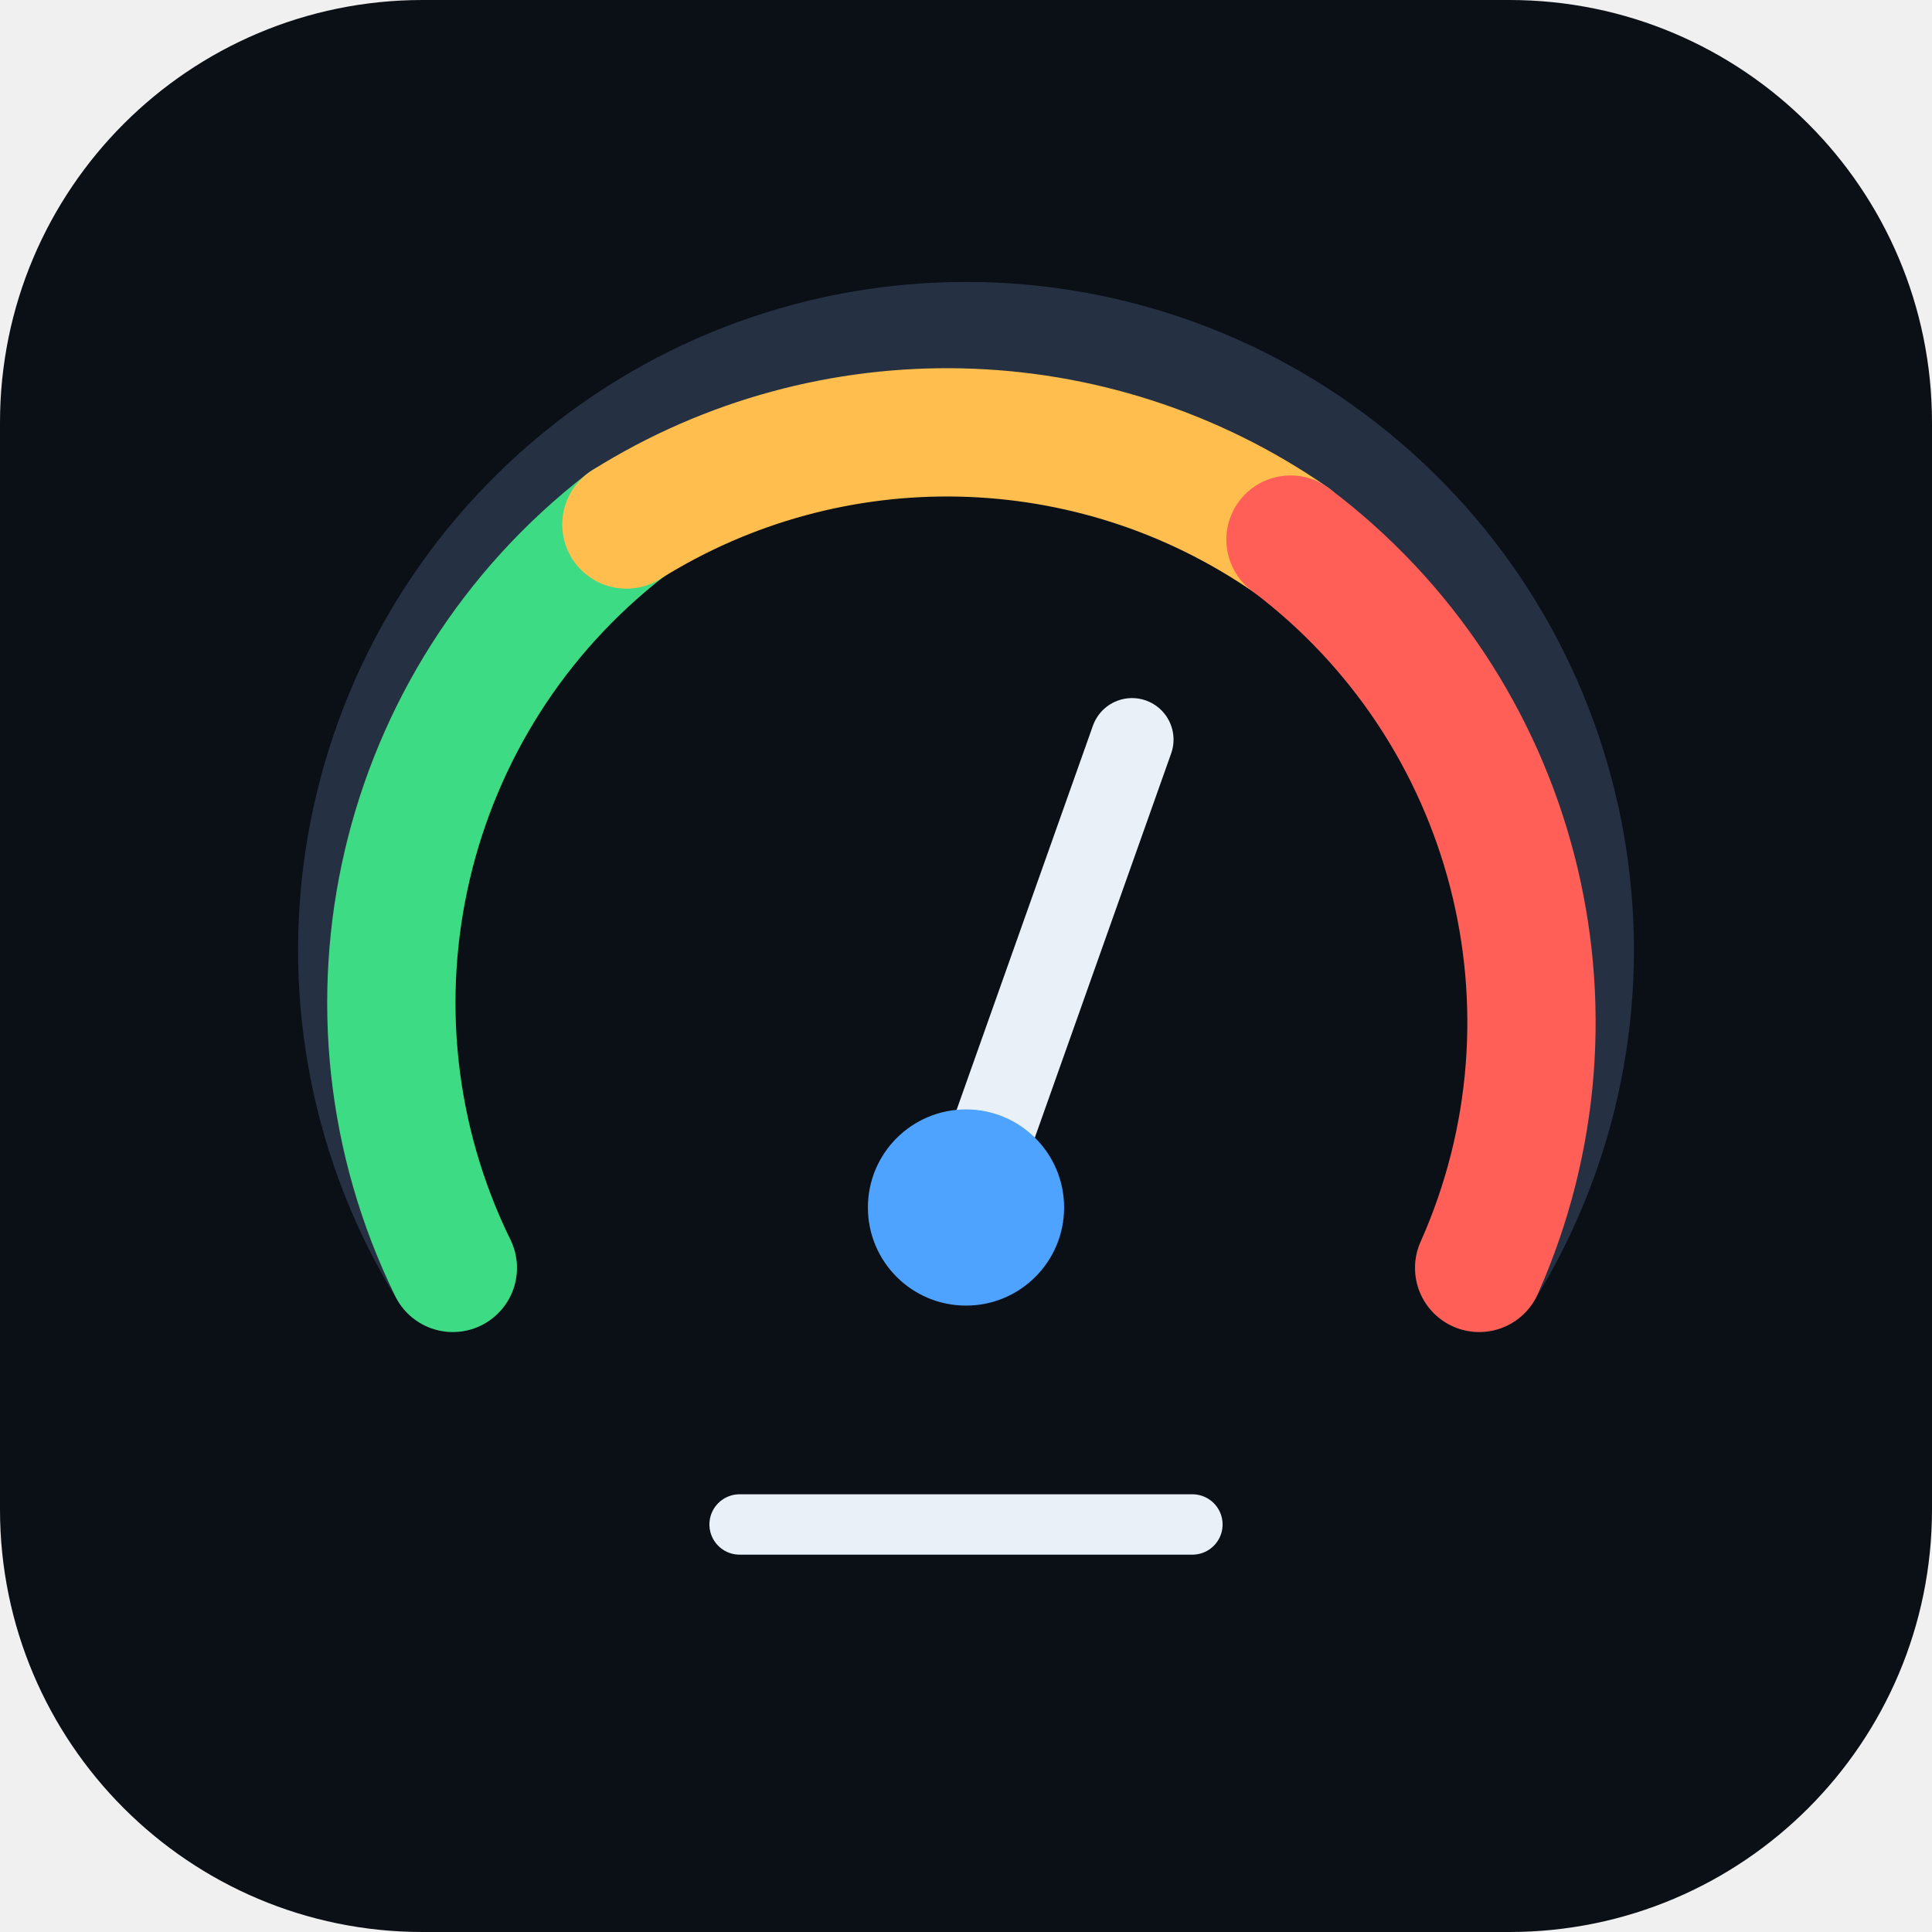
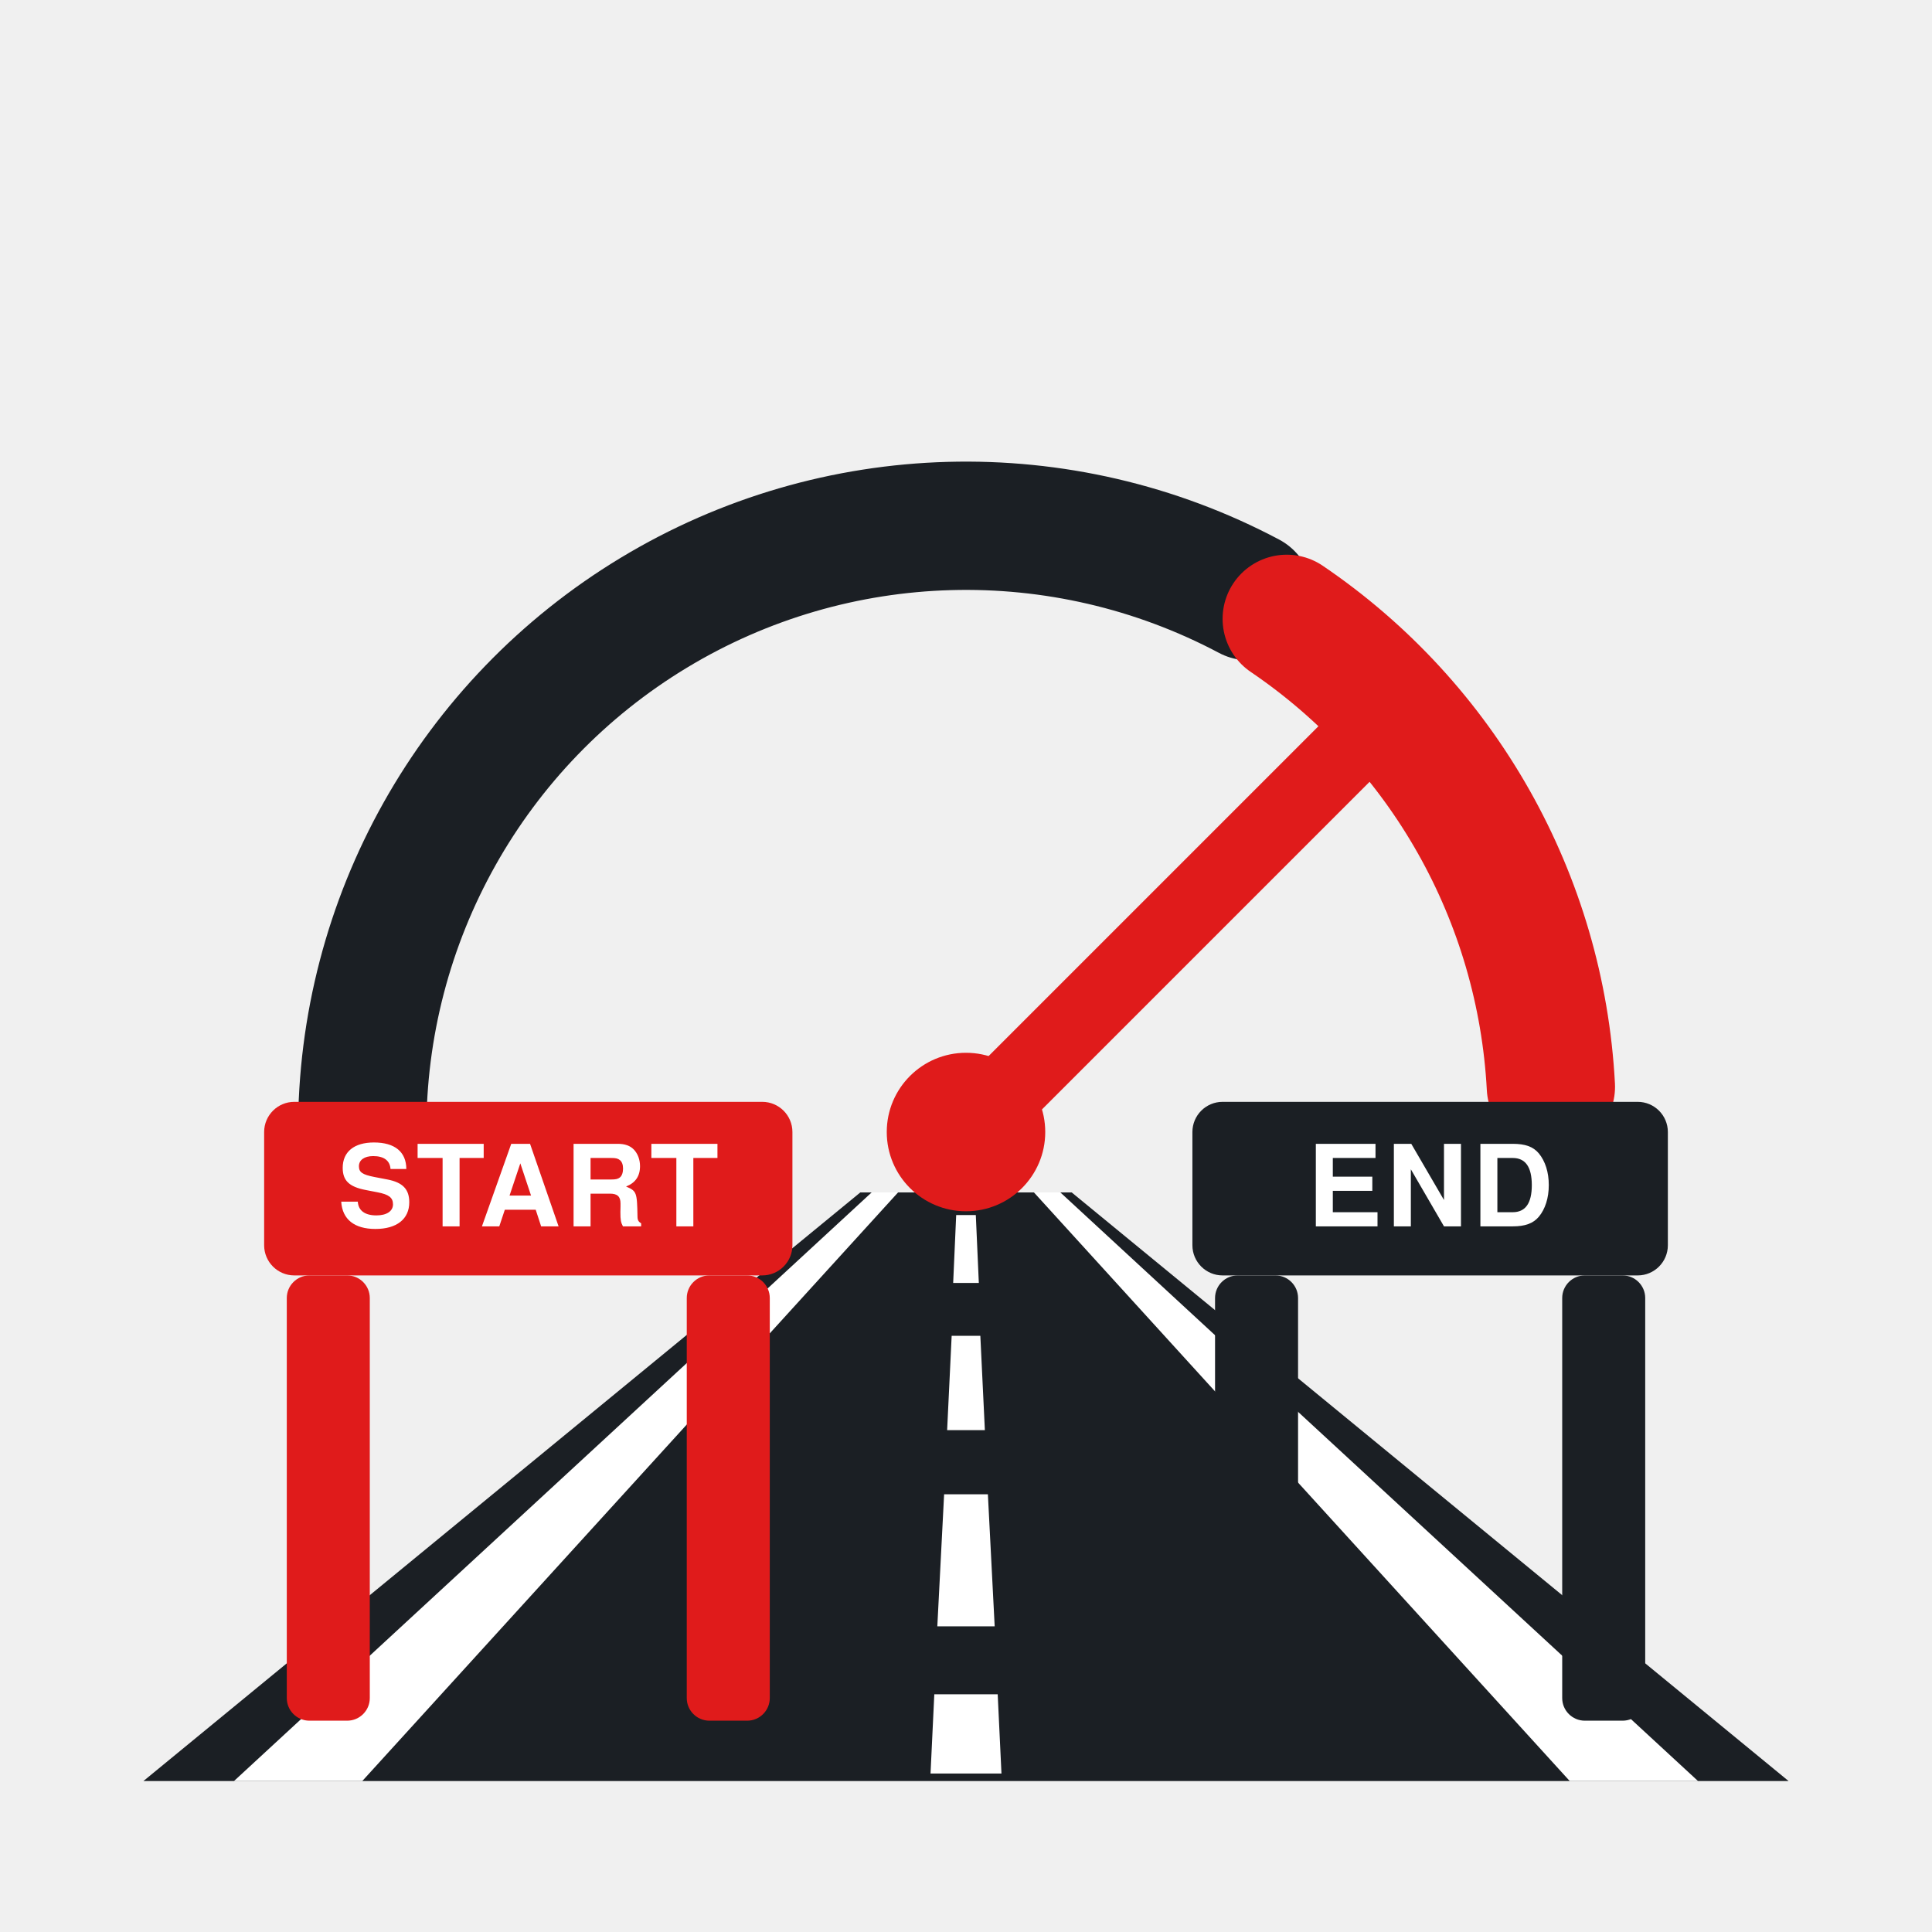
- <svg xmlns="http://www.w3.org/2000/svg" viewBox="0 0 512 512" role="img" aria-label="Átlagsebesség">
-   <rect width="512" height="512" rx="112" fill="#0b0f16" />
-   <g fill="none" stroke-linecap="round">
-     <path d="M120 336a160 160 0 1 1 272 0" stroke="#253143" stroke-width="34" />
-     <path d="M120 336a160 160 0 0 1 46-197" stroke="#3ddc84" stroke-width="34" />
-     <path d="M166 139a160 160 0 0 1 176 4" stroke="#ffbe4d" stroke-width="34" />
-     <path d="M342 143a160 160 0 0 1 50 193" stroke="#ff5f56" stroke-width="34" />
-     <path d="M256 320 300 196" stroke="#eaf0f8" stroke-width="22" />
+ <svg xmlns="http://www.w3.org/2000/svg" viewBox="0 0 512 512" role="img" aria-label="Átlagsebesség.hu">
+   <path d="M228 316 L284 316 L474 472 L38 472 Z" fill="#1b1f24" />
+   <path d="M231 316 L238 316 L96 472 L62 472 Z" fill="#ffffff" />
+   <path d="M274 316 L281 316 L450 472 L416 472 Z" fill="#ffffff" />
+   <g fill="#ffffff">
+     <path d="M253.4 322 L258.6 322 L259.4 340 L252.6 340 Z" />
+     <path d="M252.2 354 L259.8 354 L261 379 L251 379 Z" />
+     <path d="M250.2 396 L261.8 396 L263.6 431 L248.4 431 Z" />
+     <path d="M247.6 449 L264.4 449 L265.4 470 L246.6 470 Z" />
  </g>
-   <circle cx="256" cy="320" r="26" fill="#4da3ff" />
-   <g stroke="#eaf0f8" stroke-width="16" stroke-linecap="round">
-     <path d="M196 404h120" />
+   <path d="M96 300 A160 160 0 0 1 331 158" fill="none" stroke="#1b1f24" stroke-width="34" stroke-linecap="round" />
+   <path d="M341 164 A160 160 0 0 1 411 288" fill="none" stroke="#e01b1b" stroke-width="34" stroke-linecap="round" />
+   <path d="M256 300 L366 190" fill="none" stroke="#e01b1b" stroke-width="20" stroke-linecap="round" />
+   <circle cx="256" cy="300" r="21" fill="#e01b1b" />
+   <g fill="#e01b1b">
+     <rect x="70" y="292" width="140" height="46" rx="8" />
+     <rect x="76" y="338" width="22" height="118" rx="6" />
+     <rect x="182" y="338" width="22" height="118" rx="6" />
  </g>
+   <text x="140" y="325" text-anchor="middle" fill="#ffffff" font-family="Helvetica, Arial, sans-serif" font-size="30" font-weight="700" letter-spacing="1">START</text>
+   <g fill="#1b1f24">
+     <rect x="316" y="292" width="126" height="46" rx="8" />
+     <rect x="322" y="338" width="22" height="118" rx="6" />
+     <rect x="414" y="338" width="22" height="118" rx="6" />
+   </g>
+   <text x="379" y="325" text-anchor="middle" fill="#ffffff" font-family="Helvetica, Arial, sans-serif" font-size="30" font-weight="700" letter-spacing="1">END</text>
</svg>
